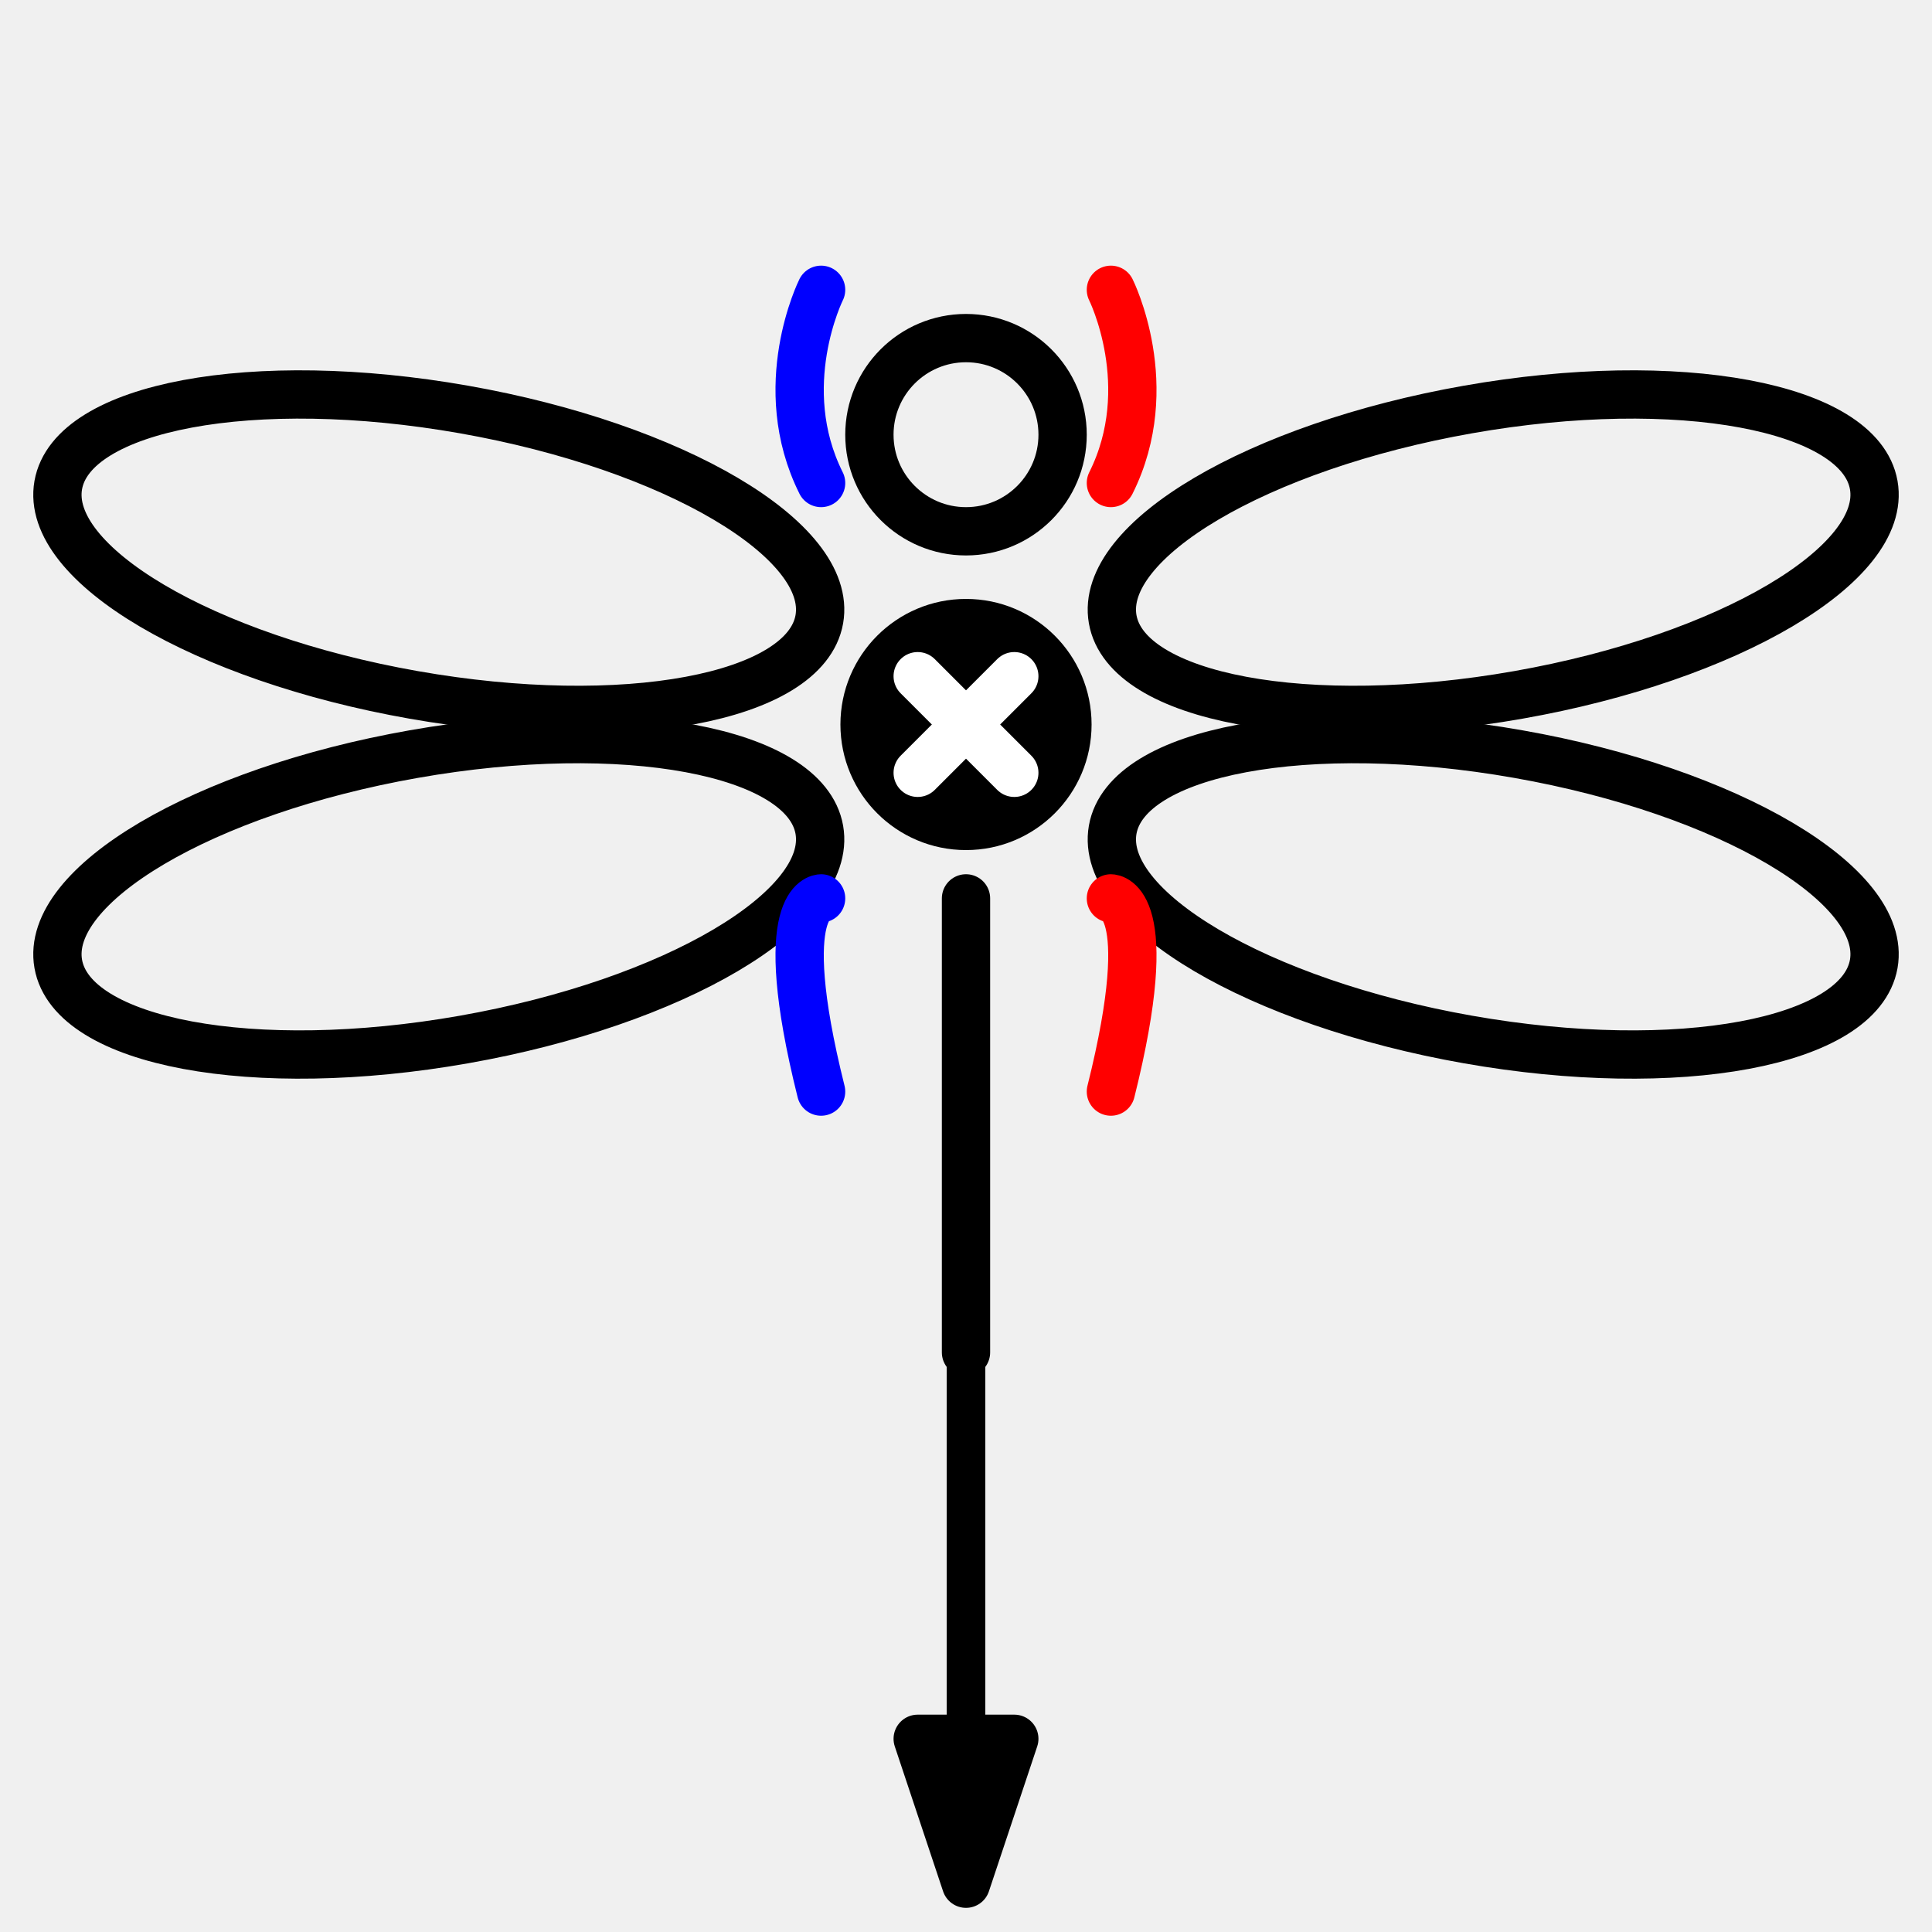
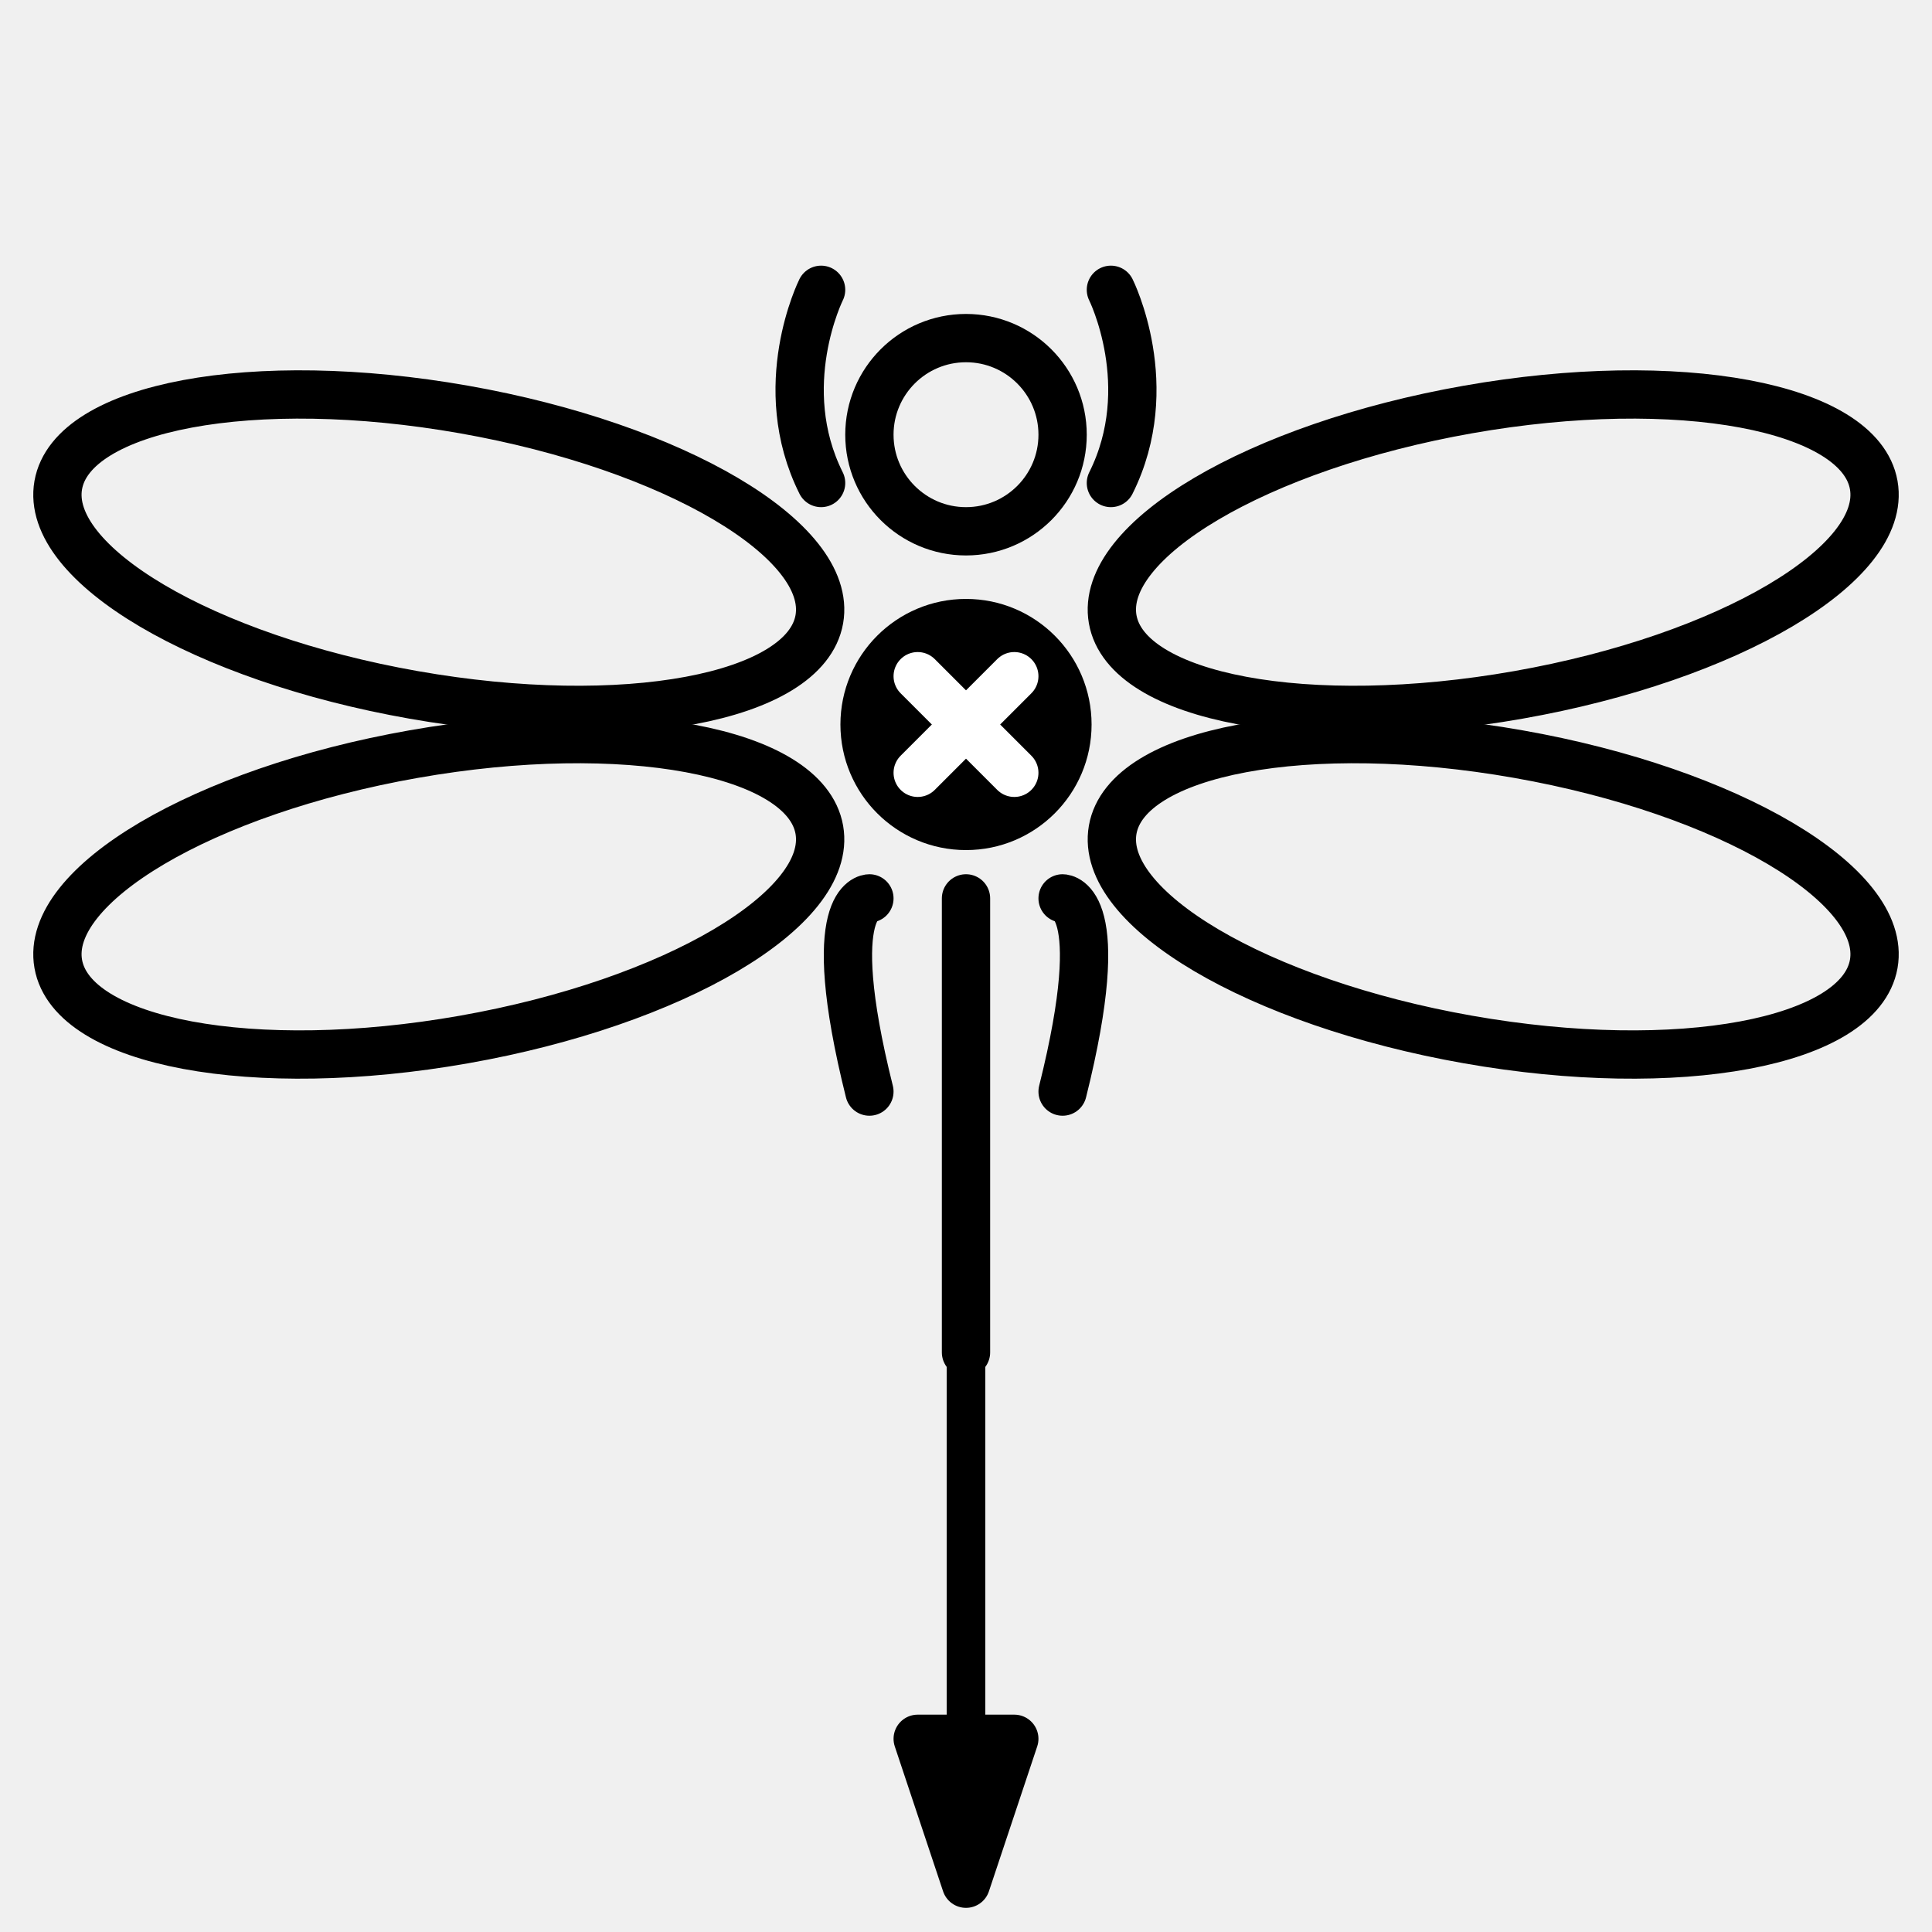
<svg xmlns="http://www.w3.org/2000/svg" width="200" height="200" viewBox="0 0 200 200" fill="none" stroke="black" stroke-width="5" stroke-linecap="round" stroke-linejoin="round">
  <ellipse cx="45" cy="58" rx="40" ry="15" transform="rotate(10,50,60)" />
  <ellipse cx="155" cy="58" rx="40" ry="15" transform="rotate(-10,150,60)" />
  <ellipse cx="45" cy="92" rx="40" ry="15" transform="rotate(-10,50,90)" />
  <ellipse cx="155" cy="92" rx="40" ry="15" transform="rotate(10,150,90)" />
  <circle cx="100" cy="45" r="10" />
  <line x1="100" y1="93" x2="100" y2="140" />
-   <path d="M 85 30 C 85 30, 80 40, 85 50" stroke="blue" />
-   <path d="M 85 93 C 85 93, 80 93, 85 113" stroke="blue" />
-   <path d="M 115 30 C 115 30, 120 40, 115 50" stroke="red" />
-   <path d="M 115 93 C 115 93, 120 93, 115 113" stroke="red" />
+   <path d="M 85 30 C 85 30, 80 40, 85 50" />
+   <path d="M 90 93 C 90 93, 85 93, 90 113" />
+   <path d="M 115 30 C 115 30, 120 40, 115 50" />
+   <path d="M 110 93 C 110 93, 115 93, 110 113" />
  <circle cx="100" cy="75" r="11" stroke-width="4" fill="black" />
  <line x1="95" y1="70" x2="105" y2="80" stroke="white" />
  <line x1="105" y1="70" x2="95" y2="80" stroke="white" />
  <line x1="100" y1="140" x2="100" y2="180" stroke-width="4" />
  <polygon points="95,180 105,180 100,195" fill="black" />
</svg>
